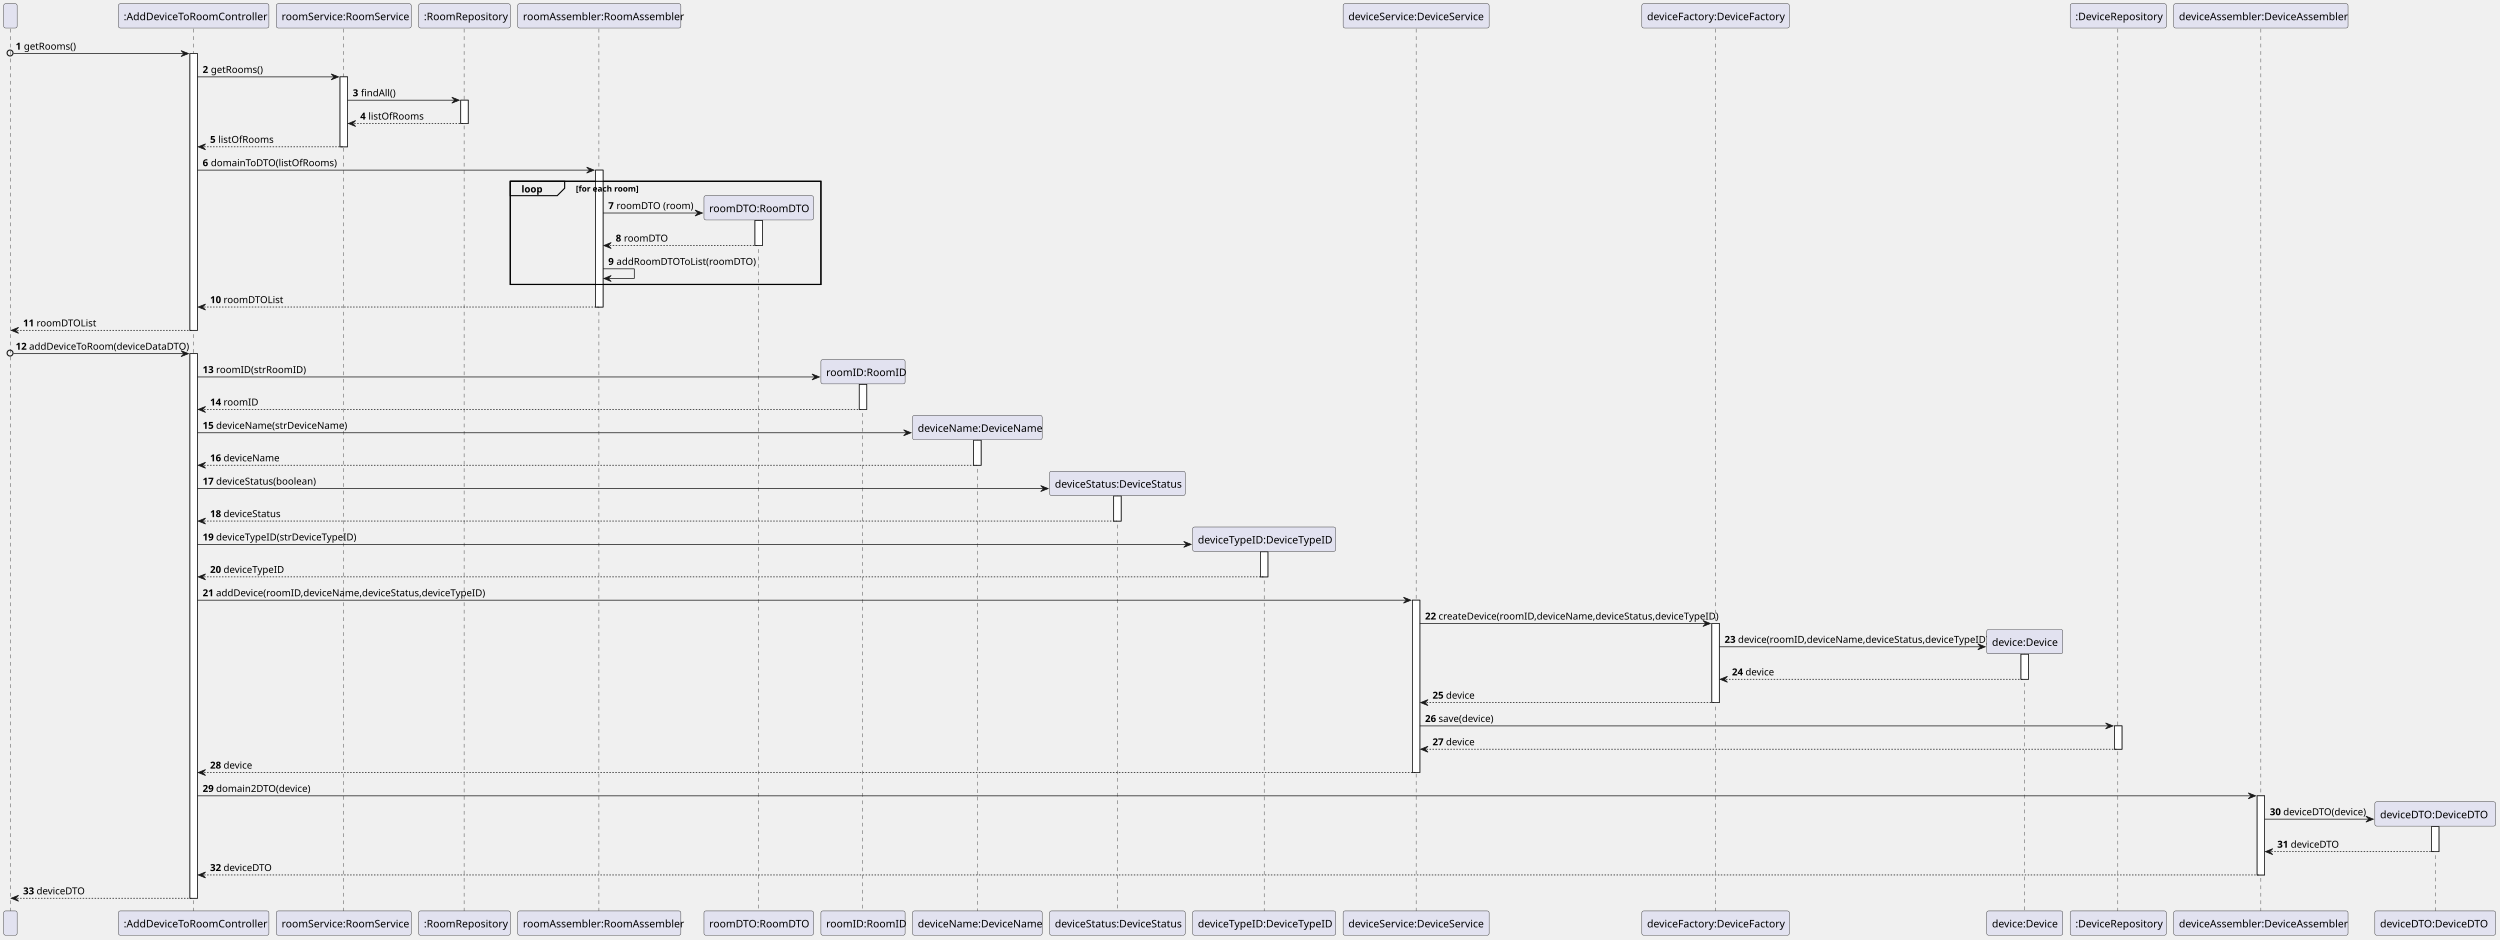
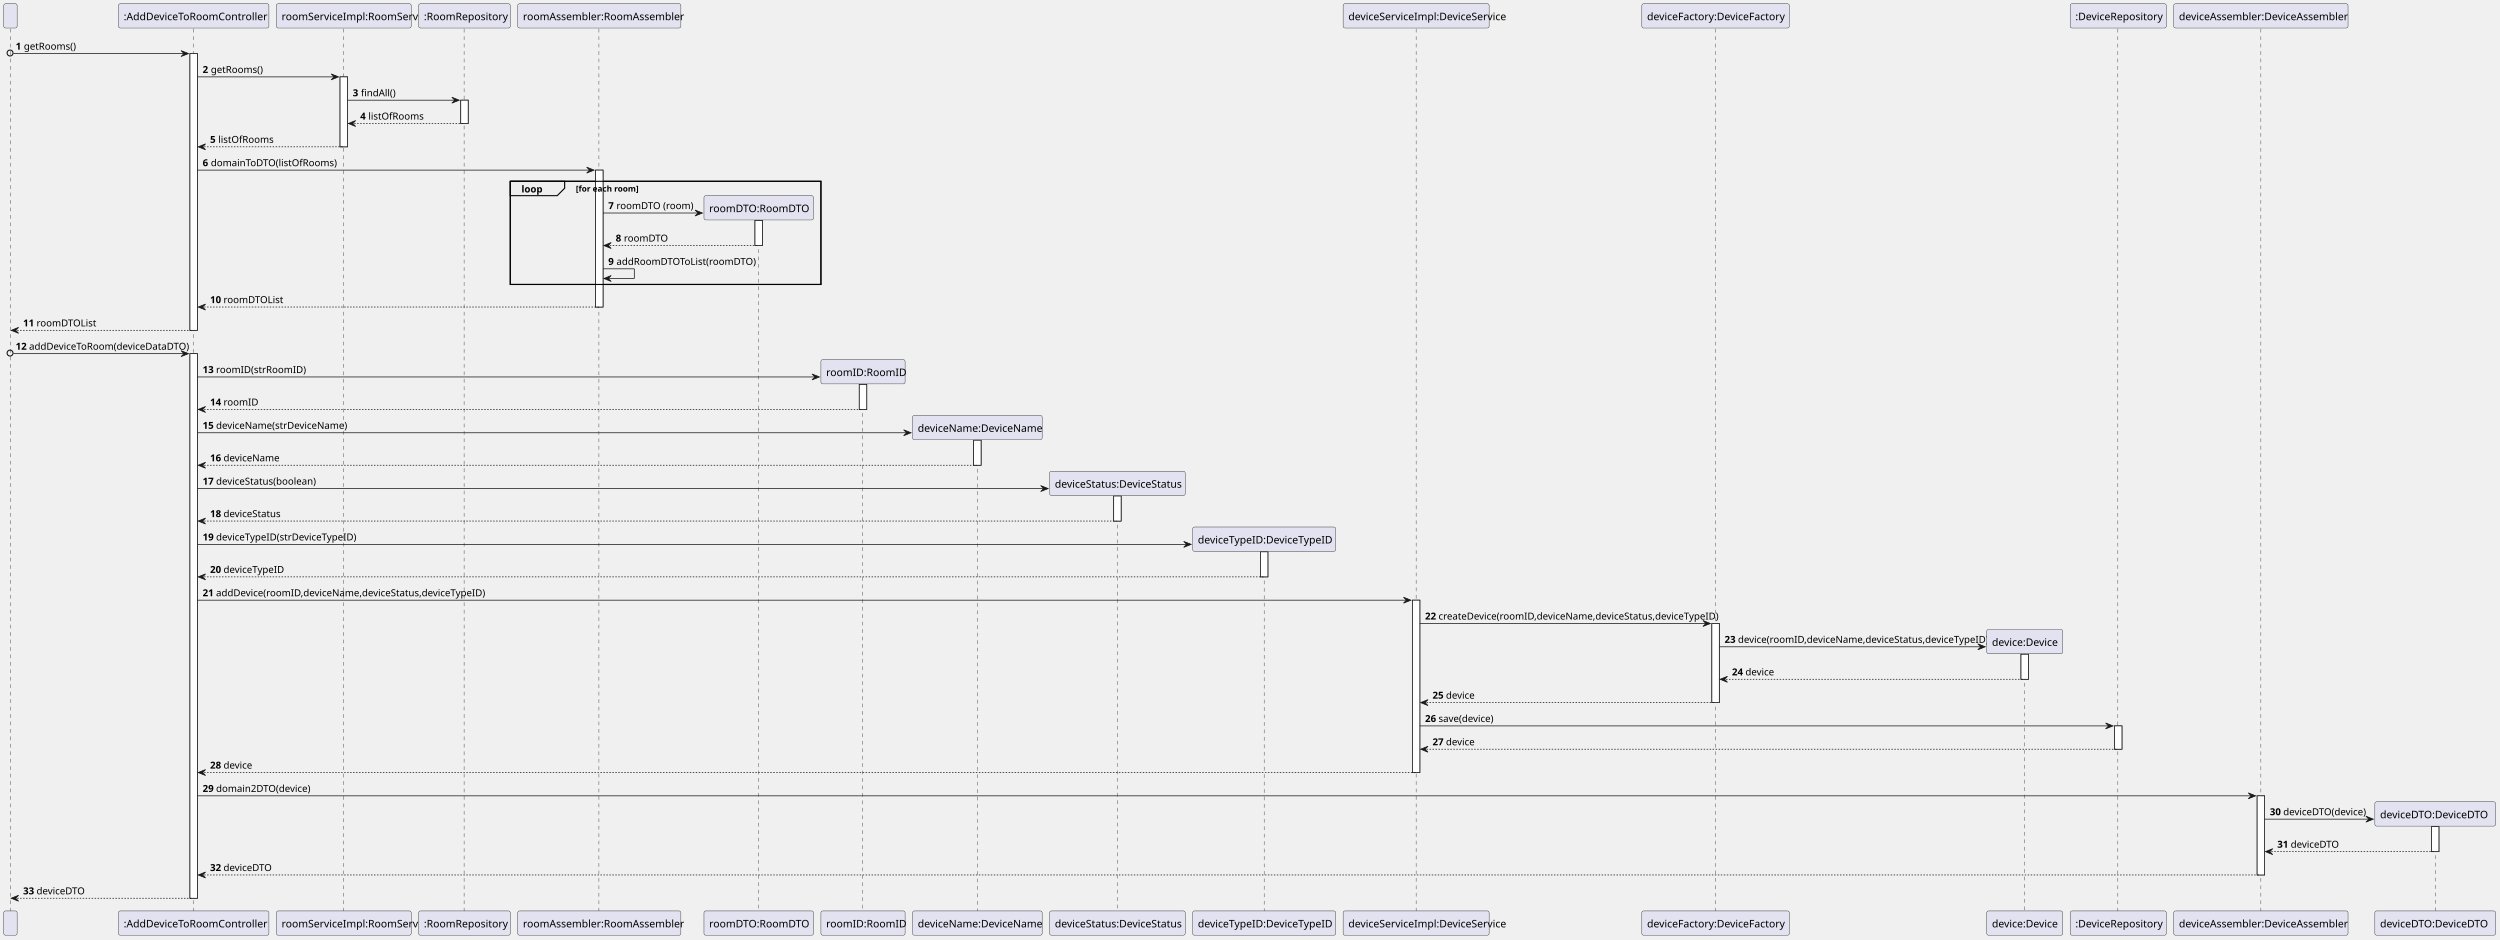
<svg xmlns="http://www.w3.org/2000/svg" contentStyleType="text/css" height="1261px" preserveAspectRatio="none" style="width:3356px;height:1261px;background:#FFFFFF;" version="1.1" viewBox="0 0 3356 1261" width="3356px" zoomAndPan="magnify">
  <defs />
  <g>
    <rect fill="#FFFFFF" height="371.531" style="stroke:#181818;stroke-width:1.0;" width="10" x="255" y="71.912" />
    <rect fill="#FFFFFF" height="731.092" style="stroke:#181818;stroke-width:1.0;" width="10" x="255" y="474.734" />
    <rect fill="#FFFFFF" height="93.873" style="stroke:#181818;stroke-width:1.0;" width="10" x="456.5" y="103.203" />
    <rect fill="#FFFFFF" height="31.291" style="stroke:#181818;stroke-width:1.0;" width="10" x="618.5" y="134.494" />
    <rect fill="#FFFFFF" height="183.785" style="stroke:#181818;stroke-width:1.0;" width="10" x="799.5" y="228.367" />
    <rect fill="#FFFFFF" height="33.621" style="stroke:#181818;stroke-width:1.0;" width="10" x="1013.5" y="295.949" />
    <rect fill="#FFFFFF" height="33.621" style="stroke:#181818;stroke-width:1.0;" width="10" x="1153.5" y="516.025" />
    <rect fill="#FFFFFF" height="33.621" style="stroke:#181818;stroke-width:1.0;" width="10" x="1307" y="590.938" />
    <rect fill="#FFFFFF" height="33.621" style="stroke:#181818;stroke-width:1.0;" width="10" x="1495" y="665.85" />
    <rect fill="#FFFFFF" height="33.621" style="stroke:#181818;stroke-width:1.0;" width="10" x="1692" y="740.762" />
    <rect fill="#FFFFFF" height="231.367" style="stroke:#181818;stroke-width:1.0;" width="10" x="1896" y="805.674" />
    <rect fill="#FFFFFF" height="106.203" style="stroke:#181818;stroke-width:1.0;" width="10" x="2298" y="836.965" />
    <rect fill="#FFFFFF" height="33.621" style="stroke:#181818;stroke-width:1.0;" width="10" x="2713" y="878.256" />
    <rect fill="#FFFFFF" height="31.291" style="stroke:#181818;stroke-width:1.0;" width="10" x="2838.5" y="974.459" />
    <rect fill="#FFFFFF" height="106.203" style="stroke:#181818;stroke-width:1.0;" width="10" x="3030" y="1068.332" />
    <rect fill="#FFFFFF" height="33.621" style="stroke:#181818;stroke-width:1.0;" width="10" x="3264" y="1109.623" />
    <rect fill="none" height="138.494" style="stroke:#000000;stroke-width:1.5;" width="417" x="685" y="243.367" />
    <line style="stroke:#181818;stroke-width:0.5;stroke-dasharray:5.0,5.0;" x1="14" x2="14" y1="38.621" y2="1223.826" />
    <line style="stroke:#181818;stroke-width:0.5;stroke-dasharray:5.0,5.0;" x1="260" x2="260" y1="38.621" y2="1223.826" />
    <line style="stroke:#181818;stroke-width:0.5;stroke-dasharray:5.0,5.0;" x1="461" x2="461" y1="38.621" y2="1223.826" />
    <line style="stroke:#181818;stroke-width:0.5;stroke-dasharray:5.0,5.0;" x1="623" x2="623" y1="38.621" y2="1223.826" />
    <line style="stroke:#181818;stroke-width:0.5;stroke-dasharray:5.0,5.0;" x1="804" x2="804" y1="38.621" y2="1223.826" />
    <line style="stroke:#181818;stroke-width:0.5;stroke-dasharray:5.0,5.0;" x1="1018" x2="1018" y1="294.469" y2="1223.826" />
    <line style="stroke:#181818;stroke-width:0.5;stroke-dasharray:5.0,5.0;" x1="1158" x2="1158" y1="514.545" y2="1223.826" />
    <line style="stroke:#181818;stroke-width:0.5;stroke-dasharray:5.0,5.0;" x1="1312" x2="1312" y1="589.457" y2="1223.826" />
    <line style="stroke:#181818;stroke-width:0.5;stroke-dasharray:5.0,5.0;" x1="1500" x2="1500" y1="664.369" y2="1223.826" />
    <line style="stroke:#181818;stroke-width:0.5;stroke-dasharray:5.0,5.0;" x1="1697" x2="1697" y1="739.281" y2="1223.826" />
    <line style="stroke:#181818;stroke-width:0.5;stroke-dasharray:5.0,5.0;" x1="1901" x2="1901" y1="38.621" y2="1223.826" />
    <line style="stroke:#181818;stroke-width:0.5;stroke-dasharray:5.0,5.0;" x1="2303" x2="2303" y1="38.621" y2="1223.826" />
    <line style="stroke:#181818;stroke-width:0.5;stroke-dasharray:5.0,5.0;" x1="2718" x2="2718" y1="876.775" y2="1223.826" />
    <line style="stroke:#181818;stroke-width:0.5;stroke-dasharray:5.0,5.0;" x1="2843" x2="2843" y1="38.621" y2="1223.826" />
    <line style="stroke:#181818;stroke-width:0.5;stroke-dasharray:5.0,5.0;" x1="3035" x2="3035" y1="38.621" y2="1223.826" />
    <line style="stroke:#181818;stroke-width:0.5;stroke-dasharray:5.0,5.0;" x1="3269" x2="3269" y1="1108.143" y2="1223.826" />
    <rect fill="#E2E2F0" height="32.621" rx="2.5" ry="2.5" style="stroke:#181818;stroke-width:0.5;" width="18" x="5" y="5" />
    <text fill="#000000" font-family="sans-serif" font-size="14" lengthAdjust="spacing" textLength="4" x="12" y="27.107"> </text>
    <rect fill="#E2E2F0" height="32.621" rx="2.5" ry="2.5" style="stroke:#181818;stroke-width:0.5;" width="18" x="5" y="1222.826" />
    <text fill="#000000" font-family="sans-serif" font-size="14" lengthAdjust="spacing" textLength="4" x="12" y="1244.934"> </text>
    <rect fill="#E2E2F0" height="32.621" rx="2.5" ry="2.5" style="stroke:#181818;stroke-width:0.5;" width="202" x="159" y="5" />
    <text fill="#000000" font-family="sans-serif" font-size="14" lengthAdjust="spacing" textLength="188" x="166" y="27.107">:AddDeviceToRoomController</text>
    <rect fill="#E2E2F0" height="32.621" rx="2.5" ry="2.5" style="stroke:#181818;stroke-width:0.5;" width="202" x="159" y="1222.826" />
    <text fill="#000000" font-family="sans-serif" font-size="14" lengthAdjust="spacing" textLength="188" x="166" y="1244.934">:AddDeviceToRoomController</text>
    <rect fill="#E2E2F0" height="32.621" rx="2.5" ry="2.5" style="stroke:#181818;stroke-width:0.5;" width="181" x="371" y="5" />
-     <text fill="#000000" font-family="sans-serif" font-size="14" lengthAdjust="spacing" textLength="167" x="378" y="27.107">roomService:RoomService</text>
+     <text fill="#000000" font-family="sans-serif" font-size="14" lengthAdjust="spacing" textLength="167" x="378" y="27.107">roomServiceImpl:RoomService</text>
    <rect fill="#E2E2F0" height="32.621" rx="2.5" ry="2.5" style="stroke:#181818;stroke-width:0.5;" width="181" x="371" y="1222.826" />
-     <text fill="#000000" font-family="sans-serif" font-size="14" lengthAdjust="spacing" textLength="167" x="378" y="1244.934">roomService:RoomService</text>
+     <text fill="#000000" font-family="sans-serif" font-size="14" lengthAdjust="spacing" textLength="167" x="378" y="1244.934">roomServiceImpl:RoomService</text>
    <rect fill="#E2E2F0" height="32.621" rx="2.5" ry="2.5" style="stroke:#181818;stroke-width:0.5;" width="123" x="562" y="5" />
    <text fill="#000000" font-family="sans-serif" font-size="14" lengthAdjust="spacing" textLength="109" x="569" y="27.107">:RoomRepository</text>
    <rect fill="#E2E2F0" height="32.621" rx="2.5" ry="2.5" style="stroke:#181818;stroke-width:0.5;" width="123" x="562" y="1222.826" />
    <text fill="#000000" font-family="sans-serif" font-size="14" lengthAdjust="spacing" textLength="109" x="569" y="1244.934">:RoomRepository</text>
    <rect fill="#E2E2F0" height="32.621" rx="2.5" ry="2.5" style="stroke:#181818;stroke-width:0.5;" width="219" x="695" y="5" />
    <text fill="#000000" font-family="sans-serif" font-size="14" lengthAdjust="spacing" textLength="205" x="702" y="27.107">roomAssembler:RoomAssembler</text>
    <rect fill="#E2E2F0" height="32.621" rx="2.5" ry="2.5" style="stroke:#181818;stroke-width:0.5;" width="219" x="695" y="1222.826" />
    <text fill="#000000" font-family="sans-serif" font-size="14" lengthAdjust="spacing" textLength="205" x="702" y="1244.934">roomAssembler:RoomAssembler</text>
    <rect fill="#E2E2F0" height="32.621" rx="2.5" ry="2.5" style="stroke:#181818;stroke-width:0.5;" width="147" x="945" y="1222.826" />
    <text fill="#000000" font-family="sans-serif" font-size="14" lengthAdjust="spacing" textLength="133" x="952" y="1244.934">roomDTO:RoomDTO</text>
    <rect fill="#E2E2F0" height="32.621" rx="2.5" ry="2.5" style="stroke:#181818;stroke-width:0.5;" width="113" x="1102" y="1222.826" />
    <text fill="#000000" font-family="sans-serif" font-size="14" lengthAdjust="spacing" textLength="99" x="1109" y="1244.934">roomID:RoomID</text>
    <rect fill="#E2E2F0" height="32.621" rx="2.5" ry="2.5" style="stroke:#181818;stroke-width:0.5;" width="174" x="1225" y="1222.826" />
    <text fill="#000000" font-family="sans-serif" font-size="14" lengthAdjust="spacing" textLength="160" x="1232" y="1244.934">deviceName:DeviceName</text>
    <rect fill="#E2E2F0" height="32.621" rx="2.5" ry="2.5" style="stroke:#181818;stroke-width:0.5;" width="182" x="1409" y="1222.826" />
    <text fill="#000000" font-family="sans-serif" font-size="14" lengthAdjust="spacing" textLength="168" x="1416" y="1244.934">deviceStatus:DeviceStatus</text>
    <rect fill="#E2E2F0" height="32.621" rx="2.5" ry="2.5" style="stroke:#181818;stroke-width:0.5;" width="192" x="1601" y="1222.826" />
    <text fill="#000000" font-family="sans-serif" font-size="14" lengthAdjust="spacing" textLength="178" x="1608" y="1244.934">deviceTypeID:DeviceTypeID</text>
    <rect fill="#E2E2F0" height="32.621" rx="2.5" ry="2.5" style="stroke:#181818;stroke-width:0.5;" width="196" x="1803" y="5" />
-     <text fill="#000000" font-family="sans-serif" font-size="14" lengthAdjust="spacing" textLength="182" x="1810" y="27.107">deviceService:DeviceService</text>
+     <text fill="#000000" font-family="sans-serif" font-size="14" lengthAdjust="spacing" textLength="182" x="1810" y="27.107">deviceServiceImpl:DeviceService</text>
    <rect fill="#E2E2F0" height="32.621" rx="2.5" ry="2.5" style="stroke:#181818;stroke-width:0.5;" width="196" x="1803" y="1222.826" />
-     <text fill="#000000" font-family="sans-serif" font-size="14" lengthAdjust="spacing" textLength="182" x="1810" y="1244.934">deviceService:DeviceService</text>
+     <text fill="#000000" font-family="sans-serif" font-size="14" lengthAdjust="spacing" textLength="182" x="1810" y="1244.934">deviceServiceImpl:DeviceService</text>
    <rect fill="#E2E2F0" height="32.621" rx="2.5" ry="2.5" style="stroke:#181818;stroke-width:0.5;" width="198" x="2204" y="5" />
    <text fill="#000000" font-family="sans-serif" font-size="14" lengthAdjust="spacing" textLength="184" x="2211" y="27.107">deviceFactory:DeviceFactory</text>
    <rect fill="#E2E2F0" height="32.621" rx="2.5" ry="2.5" style="stroke:#181818;stroke-width:0.5;" width="198" x="2204" y="1222.826" />
    <text fill="#000000" font-family="sans-serif" font-size="14" lengthAdjust="spacing" textLength="184" x="2211" y="1244.934">deviceFactory:DeviceFactory</text>
    <rect fill="#E2E2F0" height="32.621" rx="2.5" ry="2.5" style="stroke:#181818;stroke-width:0.5;" width="102" x="2667" y="1222.826" />
    <text fill="#000000" font-family="sans-serif" font-size="14" lengthAdjust="spacing" textLength="88" x="2674" y="1244.934">device:Device</text>
    <rect fill="#E2E2F0" height="32.621" rx="2.5" ry="2.5" style="stroke:#181818;stroke-width:0.5;" width="129" x="2779" y="5" />
    <text fill="#000000" font-family="sans-serif" font-size="14" lengthAdjust="spacing" textLength="115" x="2786" y="27.107">:DeviceRepository</text>
    <rect fill="#E2E2F0" height="32.621" rx="2.5" ry="2.5" style="stroke:#181818;stroke-width:0.5;" width="129" x="2779" y="1222.826" />
    <text fill="#000000" font-family="sans-serif" font-size="14" lengthAdjust="spacing" textLength="115" x="2786" y="1244.934">:DeviceRepository</text>
    <rect fill="#E2E2F0" height="32.621" rx="2.5" ry="2.5" style="stroke:#181818;stroke-width:0.5;" width="234" x="2918" y="5" />
    <text fill="#000000" font-family="sans-serif" font-size="14" lengthAdjust="spacing" textLength="220" x="2925" y="27.107">deviceAssembler:DeviceAssembler</text>
    <rect fill="#E2E2F0" height="32.621" rx="2.5" ry="2.5" style="stroke:#181818;stroke-width:0.5;" width="234" x="2918" y="1222.826" />
    <text fill="#000000" font-family="sans-serif" font-size="14" lengthAdjust="spacing" textLength="220" x="2925" y="1244.934">deviceAssembler:DeviceAssembler</text>
    <rect fill="#E2E2F0" height="32.621" rx="2.5" ry="2.5" style="stroke:#181818;stroke-width:0.5;" width="162" x="3188" y="1222.826" />
    <text fill="#000000" font-family="sans-serif" font-size="14" lengthAdjust="spacing" textLength="148" x="3195" y="1244.934">deviceDTO:DeviceDTO</text>
    <rect fill="#FFFFFF" height="371.531" style="stroke:#181818;stroke-width:1.0;" width="10" x="255" y="71.912" />
    <rect fill="#FFFFFF" height="731.092" style="stroke:#181818;stroke-width:1.0;" width="10" x="255" y="474.734" />
    <rect fill="#FFFFFF" height="93.873" style="stroke:#181818;stroke-width:1.0;" width="10" x="456.5" y="103.203" />
    <rect fill="#FFFFFF" height="31.291" style="stroke:#181818;stroke-width:1.0;" width="10" x="618.5" y="134.494" />
    <rect fill="#FFFFFF" height="183.785" style="stroke:#181818;stroke-width:1.0;" width="10" x="799.5" y="228.367" />
    <rect fill="#FFFFFF" height="33.621" style="stroke:#181818;stroke-width:1.0;" width="10" x="1013.5" y="295.949" />
    <rect fill="#FFFFFF" height="33.621" style="stroke:#181818;stroke-width:1.0;" width="10" x="1153.5" y="516.025" />
    <rect fill="#FFFFFF" height="33.621" style="stroke:#181818;stroke-width:1.0;" width="10" x="1307" y="590.938" />
    <rect fill="#FFFFFF" height="33.621" style="stroke:#181818;stroke-width:1.0;" width="10" x="1495" y="665.85" />
    <rect fill="#FFFFFF" height="33.621" style="stroke:#181818;stroke-width:1.0;" width="10" x="1692" y="740.762" />
    <rect fill="#FFFFFF" height="231.367" style="stroke:#181818;stroke-width:1.0;" width="10" x="1896" y="805.674" />
    <rect fill="#FFFFFF" height="106.203" style="stroke:#181818;stroke-width:1.0;" width="10" x="2298" y="836.965" />
    <rect fill="#FFFFFF" height="33.621" style="stroke:#181818;stroke-width:1.0;" width="10" x="2713" y="878.256" />
    <rect fill="#FFFFFF" height="31.291" style="stroke:#181818;stroke-width:1.0;" width="10" x="2838.5" y="974.459" />
    <rect fill="#FFFFFF" height="106.203" style="stroke:#181818;stroke-width:1.0;" width="10" x="3030" y="1068.332" />
    <rect fill="#FFFFFF" height="33.621" style="stroke:#181818;stroke-width:1.0;" width="10" x="3264" y="1109.623" />
    <ellipse cx="13.5" cy="71.162" fill="none" rx="4" ry="4" style="stroke:#181818;stroke-width:1.5;" />
    <polygon fill="#181818" points="243,67.912,253,71.912,243,75.912,247,71.912" style="stroke:#181818;stroke-width:1.0;" />
    <line style="stroke:#181818;stroke-width:1.0;" x1="18" x2="249" y1="71.912" y2="71.912" />
    <text fill="#000000" font-family="sans-serif" font-size="13" font-weight="bold" lengthAdjust="spacing" textLength="7" x="21" y="66.649">1</text>
    <text fill="#000000" font-family="sans-serif" font-size="13" lengthAdjust="spacing" textLength="67" x="32" y="66.649">getRooms()</text>
    <polygon fill="#181818" points="444.5,99.203,454.5,103.203,444.5,107.203,448.5,103.203" style="stroke:#181818;stroke-width:1.0;" />
    <line style="stroke:#181818;stroke-width:1.0;" x1="265" x2="450.5" y1="103.203" y2="103.203" />
    <text fill="#000000" font-family="sans-serif" font-size="13" font-weight="bold" lengthAdjust="spacing" textLength="7" x="272" y="97.94">2</text>
    <text fill="#000000" font-family="sans-serif" font-size="13" lengthAdjust="spacing" textLength="67" x="283" y="97.94">getRooms()</text>
    <polygon fill="#181818" points="606.5,130.494,616.5,134.494,606.5,138.494,610.5,134.494" style="stroke:#181818;stroke-width:1.0;" />
    <line style="stroke:#181818;stroke-width:1.0;" x1="466.5" x2="612.5" y1="134.494" y2="134.494" />
    <text fill="#000000" font-family="sans-serif" font-size="13" font-weight="bold" lengthAdjust="spacing" textLength="7" x="473.5" y="129.231">3</text>
    <text fill="#000000" font-family="sans-serif" font-size="13" lengthAdjust="spacing" textLength="43" x="484.5" y="129.231">findAll()</text>
    <polygon fill="#181818" points="477.5,161.785,467.5,165.785,477.5,169.785,473.5,165.785" style="stroke:#181818;stroke-width:1.0;" />
    <line style="stroke:#181818;stroke-width:1.0;stroke-dasharray:2.0,2.0;" x1="471.5" x2="622.5" y1="165.785" y2="165.785" />
    <text fill="#000000" font-family="sans-serif" font-size="13" font-weight="bold" lengthAdjust="spacing" textLength="7" x="483.5" y="160.523">4</text>
    <text fill="#000000" font-family="sans-serif" font-size="13" lengthAdjust="spacing" textLength="71" x="494.5" y="160.523">listOfRooms</text>
    <polygon fill="#181818" points="276,193.076,266,197.076,276,201.076,272,197.076" style="stroke:#181818;stroke-width:1.0;" />
    <line style="stroke:#181818;stroke-width:1.0;stroke-dasharray:2.0,2.0;" x1="270" x2="460.5" y1="197.076" y2="197.076" />
    <text fill="#000000" font-family="sans-serif" font-size="13" font-weight="bold" lengthAdjust="spacing" textLength="7" x="282" y="191.814">5</text>
    <text fill="#000000" font-family="sans-serif" font-size="13" lengthAdjust="spacing" textLength="71" x="293" y="191.814">listOfRooms</text>
    <polygon fill="#181818" points="787.5,224.367,797.5,228.367,787.5,232.367,791.5,228.367" style="stroke:#181818;stroke-width:1.0;" />
    <line style="stroke:#181818;stroke-width:1.0;" x1="265" x2="793.5" y1="228.367" y2="228.367" />
    <text fill="#000000" font-family="sans-serif" font-size="13" font-weight="bold" lengthAdjust="spacing" textLength="7" x="272" y="223.105">6</text>
    <text fill="#000000" font-family="sans-serif" font-size="13" lengthAdjust="spacing" textLength="161" x="283" y="223.105">domainToDTO(listOfRooms)</text>
    <path d="M685,243.367 L758,243.367 L758,252.658 L748,262.658 L685,262.658 L685,243.367 " fill="#EEEEEE" style="stroke:#000000;stroke-width:1.5;" />
    <rect fill="none" height="138.494" style="stroke:#000000;stroke-width:1.5;" width="417" x="685" y="243.367" />
    <text fill="#000000" font-family="sans-serif" font-size="13" font-weight="bold" lengthAdjust="spacing" textLength="28" x="700" y="258.396">loop</text>
    <text fill="#000000" font-family="sans-serif" font-size="11" font-weight="bold" lengthAdjust="spacing" textLength="86" x="773" y="257.237">[for each room]</text>
    <polygon fill="#181818" points="933,281.949,943,285.949,933,289.949,937,285.949" style="stroke:#181818;stroke-width:1.0;" />
    <line style="stroke:#181818;stroke-width:1.0;" x1="809.5" x2="939" y1="285.949" y2="285.949" />
    <text fill="#000000" font-family="sans-serif" font-size="13" font-weight="bold" lengthAdjust="spacing" textLength="7" x="816.5" y="280.687">7</text>
    <text fill="#000000" font-family="sans-serif" font-size="13" lengthAdjust="spacing" textLength="96" x="827.5" y="280.687">roomDTO (room)</text>
    <rect fill="#E2E2F0" height="32.621" rx="2.5" ry="2.5" style="stroke:#181818;stroke-width:0.5;" width="147" x="945" y="262.658" />
    <text fill="#000000" font-family="sans-serif" font-size="14" lengthAdjust="spacing" textLength="133" x="952" y="284.766">roomDTO:RoomDTO</text>
    <polygon fill="#181818" points="820.5,325.57,810.5,329.57,820.5,333.57,816.5,329.57" style="stroke:#181818;stroke-width:1.0;" />
    <line style="stroke:#181818;stroke-width:1.0;stroke-dasharray:2.0,2.0;" x1="814.5" x2="1017.5" y1="329.57" y2="329.57" />
    <text fill="#000000" font-family="sans-serif" font-size="13" font-weight="bold" lengthAdjust="spacing" textLength="7" x="826.5" y="324.308">8</text>
    <text fill="#000000" font-family="sans-serif" font-size="13" lengthAdjust="spacing" textLength="55" x="837.5" y="324.308">roomDTO</text>
    <line style="stroke:#181818;stroke-width:1.0;" x1="809.5" x2="851.5" y1="360.861" y2="360.861" />
    <line style="stroke:#181818;stroke-width:1.0;" x1="851.5" x2="851.5" y1="360.861" y2="373.861" />
    <line style="stroke:#181818;stroke-width:1.0;" x1="810.5" x2="851.5" y1="373.861" y2="373.861" />
    <polygon fill="#181818" points="820.5,369.861,810.5,373.861,820.5,377.861,816.5,373.861" style="stroke:#181818;stroke-width:1.0;" />
    <text fill="#000000" font-family="sans-serif" font-size="13" font-weight="bold" lengthAdjust="spacing" textLength="7" x="816.5" y="355.599">9</text>
    <text fill="#000000" font-family="sans-serif" font-size="13" lengthAdjust="spacing" textLength="179" x="827.5" y="355.599">addRoomDTOToList(roomDTO)</text>
    <polygon fill="#181818" points="276,408.152,266,412.152,276,416.152,272,412.152" style="stroke:#181818;stroke-width:1.0;" />
    <line style="stroke:#181818;stroke-width:1.0;stroke-dasharray:2.0,2.0;" x1="270" x2="803.5" y1="412.152" y2="412.152" />
    <text fill="#000000" font-family="sans-serif" font-size="13" font-weight="bold" lengthAdjust="spacing" textLength="14" x="282" y="406.89">10</text>
    <text fill="#000000" font-family="sans-serif" font-size="13" lengthAdjust="spacing" textLength="76" x="300" y="406.89">roomDTOList</text>
    <polygon fill="#181818" points="25,439.443,15,443.443,25,447.443,21,443.443" style="stroke:#181818;stroke-width:1.0;" />
    <line style="stroke:#181818;stroke-width:1.0;stroke-dasharray:2.0,2.0;" x1="19" x2="259" y1="443.443" y2="443.443" />
    <text fill="#000000" font-family="sans-serif" font-size="13" font-weight="bold" lengthAdjust="spacing" textLength="14" x="31" y="438.181">11</text>
    <text fill="#000000" font-family="sans-serif" font-size="13" lengthAdjust="spacing" textLength="76" x="49" y="438.181">roomDTOList</text>
    <ellipse cx="13.5" cy="473.984" fill="none" rx="4" ry="4" style="stroke:#181818;stroke-width:1.5;" />
    <polygon fill="#181818" points="243,470.734,253,474.734,243,478.734,247,474.734" style="stroke:#181818;stroke-width:1.0;" />
    <line style="stroke:#181818;stroke-width:1.0;" x1="18" x2="249" y1="474.734" y2="474.734" />
    <text fill="#000000" font-family="sans-serif" font-size="13" font-weight="bold" lengthAdjust="spacing" textLength="14" x="21" y="469.472">12</text>
    <text fill="#000000" font-family="sans-serif" font-size="13" lengthAdjust="spacing" textLength="204" x="39" y="469.472">addDeviceToRoom(deviceDataDTO)</text>
    <polygon fill="#181818" points="1090,502.025,1100,506.025,1090,510.025,1094,506.025" style="stroke:#181818;stroke-width:1.0;" />
    <line style="stroke:#181818;stroke-width:1.0;" x1="265" x2="1096" y1="506.025" y2="506.025" />
    <text fill="#000000" font-family="sans-serif" font-size="13" font-weight="bold" lengthAdjust="spacing" textLength="14" x="272" y="500.763">13</text>
    <text fill="#000000" font-family="sans-serif" font-size="13" lengthAdjust="spacing" textLength="110" x="290" y="500.763">roomID(strRoomID)</text>
    <rect fill="#E2E2F0" height="32.621" rx="2.5" ry="2.5" style="stroke:#181818;stroke-width:0.5;" width="113" x="1102" y="482.734" />
    <text fill="#000000" font-family="sans-serif" font-size="14" lengthAdjust="spacing" textLength="99" x="1109" y="504.842">roomID:RoomID</text>
    <polygon fill="#181818" points="276,545.646,266,549.646,276,553.646,272,549.646" style="stroke:#181818;stroke-width:1.0;" />
    <line style="stroke:#181818;stroke-width:1.0;stroke-dasharray:2.0,2.0;" x1="270" x2="1157.5" y1="549.646" y2="549.646" />
    <text fill="#000000" font-family="sans-serif" font-size="13" font-weight="bold" lengthAdjust="spacing" textLength="14" x="282" y="544.384">14</text>
    <text fill="#000000" font-family="sans-serif" font-size="13" lengthAdjust="spacing" textLength="41" x="300" y="544.384">roomID</text>
    <polygon fill="#181818" points="1213,576.938,1223,580.938,1213,584.938,1217,580.938" style="stroke:#181818;stroke-width:1.0;" />
    <line style="stroke:#181818;stroke-width:1.0;" x1="265" x2="1219" y1="580.938" y2="580.938" />
    <text fill="#000000" font-family="sans-serif" font-size="13" font-weight="bold" lengthAdjust="spacing" textLength="14" x="272" y="575.675">15</text>
    <text fill="#000000" font-family="sans-serif" font-size="13" lengthAdjust="spacing" textLength="165" x="290" y="575.675">deviceName(strDeviceName)</text>
    <rect fill="#E2E2F0" height="32.621" rx="2.5" ry="2.5" style="stroke:#181818;stroke-width:0.5;" width="174" x="1225" y="557.646" />
    <text fill="#000000" font-family="sans-serif" font-size="14" lengthAdjust="spacing" textLength="160" x="1232" y="579.754">deviceName:DeviceName</text>
    <polygon fill="#181818" points="276,620.559,266,624.559,276,628.559,272,624.559" style="stroke:#181818;stroke-width:1.0;" />
    <line style="stroke:#181818;stroke-width:1.0;stroke-dasharray:2.0,2.0;" x1="270" x2="1311" y1="624.559" y2="624.559" />
    <text fill="#000000" font-family="sans-serif" font-size="13" font-weight="bold" lengthAdjust="spacing" textLength="14" x="282" y="619.296">16</text>
    <text fill="#000000" font-family="sans-serif" font-size="13" lengthAdjust="spacing" textLength="70" x="300" y="619.296">deviceName</text>
    <polygon fill="#181818" points="1397,651.85,1407,655.85,1397,659.85,1401,655.85" style="stroke:#181818;stroke-width:1.0;" />
    <line style="stroke:#181818;stroke-width:1.0;" x1="265" x2="1403" y1="655.85" y2="655.85" />
    <text fill="#000000" font-family="sans-serif" font-size="13" font-weight="bold" lengthAdjust="spacing" textLength="14" x="272" y="650.587">17</text>
    <text fill="#000000" font-family="sans-serif" font-size="13" lengthAdjust="spacing" textLength="127" x="290" y="650.587">deviceStatus(boolean)</text>
    <rect fill="#E2E2F0" height="32.621" rx="2.5" ry="2.5" style="stroke:#181818;stroke-width:0.5;" width="182" x="1409" y="632.559" />
    <text fill="#000000" font-family="sans-serif" font-size="14" lengthAdjust="spacing" textLength="168" x="1416" y="654.666">deviceStatus:DeviceStatus</text>
    <polygon fill="#181818" points="276,695.471,266,699.471,276,703.471,272,699.471" style="stroke:#181818;stroke-width:1.0;" />
    <line style="stroke:#181818;stroke-width:1.0;stroke-dasharray:2.0,2.0;" x1="270" x2="1499" y1="699.471" y2="699.471" />
    <text fill="#000000" font-family="sans-serif" font-size="13" font-weight="bold" lengthAdjust="spacing" textLength="14" x="282" y="694.208">18</text>
    <text fill="#000000" font-family="sans-serif" font-size="13" lengthAdjust="spacing" textLength="74" x="300" y="694.208">deviceStatus</text>
    <polygon fill="#181818" points="1589,726.762,1599,730.762,1589,734.762,1593,730.762" style="stroke:#181818;stroke-width:1.0;" />
    <line style="stroke:#181818;stroke-width:1.0;" x1="265" x2="1595" y1="730.762" y2="730.762" />
    <text fill="#000000" font-family="sans-serif" font-size="13" font-weight="bold" lengthAdjust="spacing" textLength="14" x="272" y="725.499">19</text>
    <text fill="#000000" font-family="sans-serif" font-size="13" lengthAdjust="spacing" textLength="177" x="290" y="725.499">deviceTypeID(strDeviceTypeID)</text>
    <rect fill="#E2E2F0" height="32.621" rx="2.5" ry="2.5" style="stroke:#181818;stroke-width:0.5;" width="192" x="1601" y="707.471" />
    <text fill="#000000" font-family="sans-serif" font-size="14" lengthAdjust="spacing" textLength="178" x="1608" y="729.578">deviceTypeID:DeviceTypeID</text>
    <polygon fill="#181818" points="276,770.383,266,774.383,276,778.383,272,774.383" style="stroke:#181818;stroke-width:1.0;" />
    <line style="stroke:#181818;stroke-width:1.0;stroke-dasharray:2.0,2.0;" x1="270" x2="1696" y1="774.383" y2="774.383" />
    <text fill="#000000" font-family="sans-serif" font-size="13" font-weight="bold" lengthAdjust="spacing" textLength="14" x="282" y="769.12">20</text>
    <text fill="#000000" font-family="sans-serif" font-size="13" lengthAdjust="spacing" textLength="76" x="300" y="769.12">deviceTypeID</text>
    <polygon fill="#181818" points="1884,801.674,1894,805.674,1884,809.674,1888,805.674" style="stroke:#181818;stroke-width:1.0;" />
    <line style="stroke:#181818;stroke-width:1.0;" x1="265" x2="1890" y1="805.674" y2="805.674" />
    <text fill="#000000" font-family="sans-serif" font-size="13" font-weight="bold" lengthAdjust="spacing" textLength="14" x="272" y="800.411">21</text>
    <text fill="#000000" font-family="sans-serif" font-size="13" lengthAdjust="spacing" textLength="340" x="290" y="800.411">addDevice(roomID,deviceName,deviceStatus,deviceTypeID)</text>
    <polygon fill="#181818" points="2286,832.965,2296,836.965,2286,840.965,2290,836.965" style="stroke:#181818;stroke-width:1.0;" />
    <line style="stroke:#181818;stroke-width:1.0;" x1="1906" x2="2292" y1="836.965" y2="836.965" />
    <text fill="#000000" font-family="sans-serif" font-size="13" font-weight="bold" lengthAdjust="spacing" textLength="14" x="1913" y="831.702">22</text>
    <text fill="#000000" font-family="sans-serif" font-size="13" lengthAdjust="spacing" textLength="355" x="1931" y="831.702">createDevice(roomID,deviceName,deviceStatus,deviceTypeID)</text>
    <polygon fill="#181818" points="2655,864.256,2665,868.256,2655,872.256,2659,868.256" style="stroke:#181818;stroke-width:1.0;" />
    <line style="stroke:#181818;stroke-width:1.0;" x1="2308" x2="2661" y1="868.256" y2="868.256" />
    <text fill="#000000" font-family="sans-serif" font-size="13" font-weight="bold" lengthAdjust="spacing" textLength="14" x="2315" y="862.993">23</text>
    <text fill="#000000" font-family="sans-serif" font-size="13" lengthAdjust="spacing" textLength="317" x="2333" y="862.993">device(roomID,deviceName,deviceStatus,deviceTypeID)</text>
    <rect fill="#E2E2F0" height="32.621" rx="2.5" ry="2.5" style="stroke:#181818;stroke-width:0.5;" width="102" x="2667" y="844.965" />
    <text fill="#000000" font-family="sans-serif" font-size="14" lengthAdjust="spacing" textLength="88" x="2674" y="867.072">device:Device</text>
    <polygon fill="#181818" points="2319,907.877,2309,911.877,2319,915.877,2315,911.877" style="stroke:#181818;stroke-width:1.0;" />
    <line style="stroke:#181818;stroke-width:1.0;stroke-dasharray:2.0,2.0;" x1="2313" x2="2717" y1="911.877" y2="911.877" />
    <text fill="#000000" font-family="sans-serif" font-size="13" font-weight="bold" lengthAdjust="spacing" textLength="14" x="2325" y="906.614">24</text>
    <text fill="#000000" font-family="sans-serif" font-size="13" lengthAdjust="spacing" textLength="36" x="2343" y="906.614">device</text>
    <polygon fill="#181818" points="1917,939.168,1907,943.168,1917,947.168,1913,943.168" style="stroke:#181818;stroke-width:1.0;" />
    <line style="stroke:#181818;stroke-width:1.0;stroke-dasharray:2.0,2.0;" x1="1911" x2="2302" y1="943.168" y2="943.168" />
    <text fill="#000000" font-family="sans-serif" font-size="13" font-weight="bold" lengthAdjust="spacing" textLength="14" x="1923" y="937.905">25</text>
    <text fill="#000000" font-family="sans-serif" font-size="13" lengthAdjust="spacing" textLength="36" x="1941" y="937.905">device</text>
    <polygon fill="#181818" points="2826.5,970.459,2836.5,974.459,2826.5,978.459,2830.5,974.459" style="stroke:#181818;stroke-width:1.0;" />
    <line style="stroke:#181818;stroke-width:1.0;" x1="1906" x2="2832.5" y1="974.459" y2="974.459" />
    <text fill="#000000" font-family="sans-serif" font-size="13" font-weight="bold" lengthAdjust="spacing" textLength="14" x="1913" y="969.196">26</text>
    <text fill="#000000" font-family="sans-serif" font-size="13" lengthAdjust="spacing" textLength="70" x="1931" y="969.196">save(device)</text>
    <polygon fill="#181818" points="1917,1001.75,1907,1005.75,1917,1009.75,1913,1005.75" style="stroke:#181818;stroke-width:1.0;" />
    <line style="stroke:#181818;stroke-width:1.0;stroke-dasharray:2.0,2.0;" x1="1911" x2="2842.5" y1="1005.75" y2="1005.75" />
    <text fill="#000000" font-family="sans-serif" font-size="13" font-weight="bold" lengthAdjust="spacing" textLength="14" x="1923" y="1000.487">27</text>
    <text fill="#000000" font-family="sans-serif" font-size="13" lengthAdjust="spacing" textLength="36" x="1941" y="1000.487">device</text>
    <polygon fill="#181818" points="276,1033.041,266,1037.041,276,1041.041,272,1037.041" style="stroke:#181818;stroke-width:1.0;" />
    <line style="stroke:#181818;stroke-width:1.0;stroke-dasharray:2.0,2.0;" x1="270" x2="1900" y1="1037.041" y2="1037.041" />
    <text fill="#000000" font-family="sans-serif" font-size="13" font-weight="bold" lengthAdjust="spacing" textLength="14" x="282" y="1031.778">28</text>
    <text fill="#000000" font-family="sans-serif" font-size="13" lengthAdjust="spacing" textLength="36" x="300" y="1031.778">device</text>
    <polygon fill="#181818" points="3018,1064.332,3028,1068.332,3018,1072.332,3022,1068.332" style="stroke:#181818;stroke-width:1.0;" />
    <line style="stroke:#181818;stroke-width:1.0;" x1="265" x2="3024" y1="1068.332" y2="1068.332" />
    <text fill="#000000" font-family="sans-serif" font-size="13" font-weight="bold" lengthAdjust="spacing" textLength="14" x="272" y="1063.069">29</text>
    <text fill="#000000" font-family="sans-serif" font-size="13" lengthAdjust="spacing" textLength="119" x="290" y="1063.069">domain2DTO(device)</text>
    <polygon fill="#181818" points="3176,1095.623,3186,1099.623,3176,1103.623,3180,1099.623" style="stroke:#181818;stroke-width:1.0;" />
    <line style="stroke:#181818;stroke-width:1.0;" x1="3040" x2="3182" y1="1099.623" y2="1099.623" />
    <text fill="#000000" font-family="sans-serif" font-size="13" font-weight="bold" lengthAdjust="spacing" textLength="14" x="3047" y="1094.36">30</text>
    <text fill="#000000" font-family="sans-serif" font-size="13" lengthAdjust="spacing" textLength="106" x="3065" y="1094.36">deviceDTO(device)</text>
    <rect fill="#E2E2F0" height="32.621" rx="2.5" ry="2.5" style="stroke:#181818;stroke-width:0.5;" width="162" x="3188" y="1076.332" />
    <text fill="#000000" font-family="sans-serif" font-size="14" lengthAdjust="spacing" textLength="148" x="3195" y="1098.439">deviceDTO:DeviceDTO</text>
    <polygon fill="#181818" points="3051,1139.244,3041,1143.244,3051,1147.244,3047,1143.244" style="stroke:#181818;stroke-width:1.0;" />
    <line style="stroke:#181818;stroke-width:1.0;stroke-dasharray:2.0,2.0;" x1="3045" x2="3268" y1="1143.244" y2="1143.244" />
    <text fill="#000000" font-family="sans-serif" font-size="13" font-weight="bold" lengthAdjust="spacing" textLength="14" x="3057" y="1137.981">31</text>
    <text fill="#000000" font-family="sans-serif" font-size="13" lengthAdjust="spacing" textLength="62" x="3075" y="1137.981">deviceDTO</text>
    <polygon fill="#181818" points="276,1170.535,266,1174.535,276,1178.535,272,1174.535" style="stroke:#181818;stroke-width:1.0;" />
    <line style="stroke:#181818;stroke-width:1.0;stroke-dasharray:2.0,2.0;" x1="270" x2="3034" y1="1174.535" y2="1174.535" />
    <text fill="#000000" font-family="sans-serif" font-size="13" font-weight="bold" lengthAdjust="spacing" textLength="14" x="282" y="1169.273">32</text>
    <text fill="#000000" font-family="sans-serif" font-size="13" lengthAdjust="spacing" textLength="62" x="300" y="1169.273">deviceDTO</text>
    <polygon fill="#181818" points="25,1201.826,15,1205.826,25,1209.826,21,1205.826" style="stroke:#181818;stroke-width:1.0;" />
    <line style="stroke:#181818;stroke-width:1.0;stroke-dasharray:2.0,2.0;" x1="19" x2="259" y1="1205.826" y2="1205.826" />
    <text fill="#000000" font-family="sans-serif" font-size="13" font-weight="bold" lengthAdjust="spacing" textLength="14" x="31" y="1200.563">33</text>
    <text fill="#000000" font-family="sans-serif" font-size="13" lengthAdjust="spacing" textLength="62" x="49" y="1200.563">deviceDTO</text>
  </g>
</svg>
